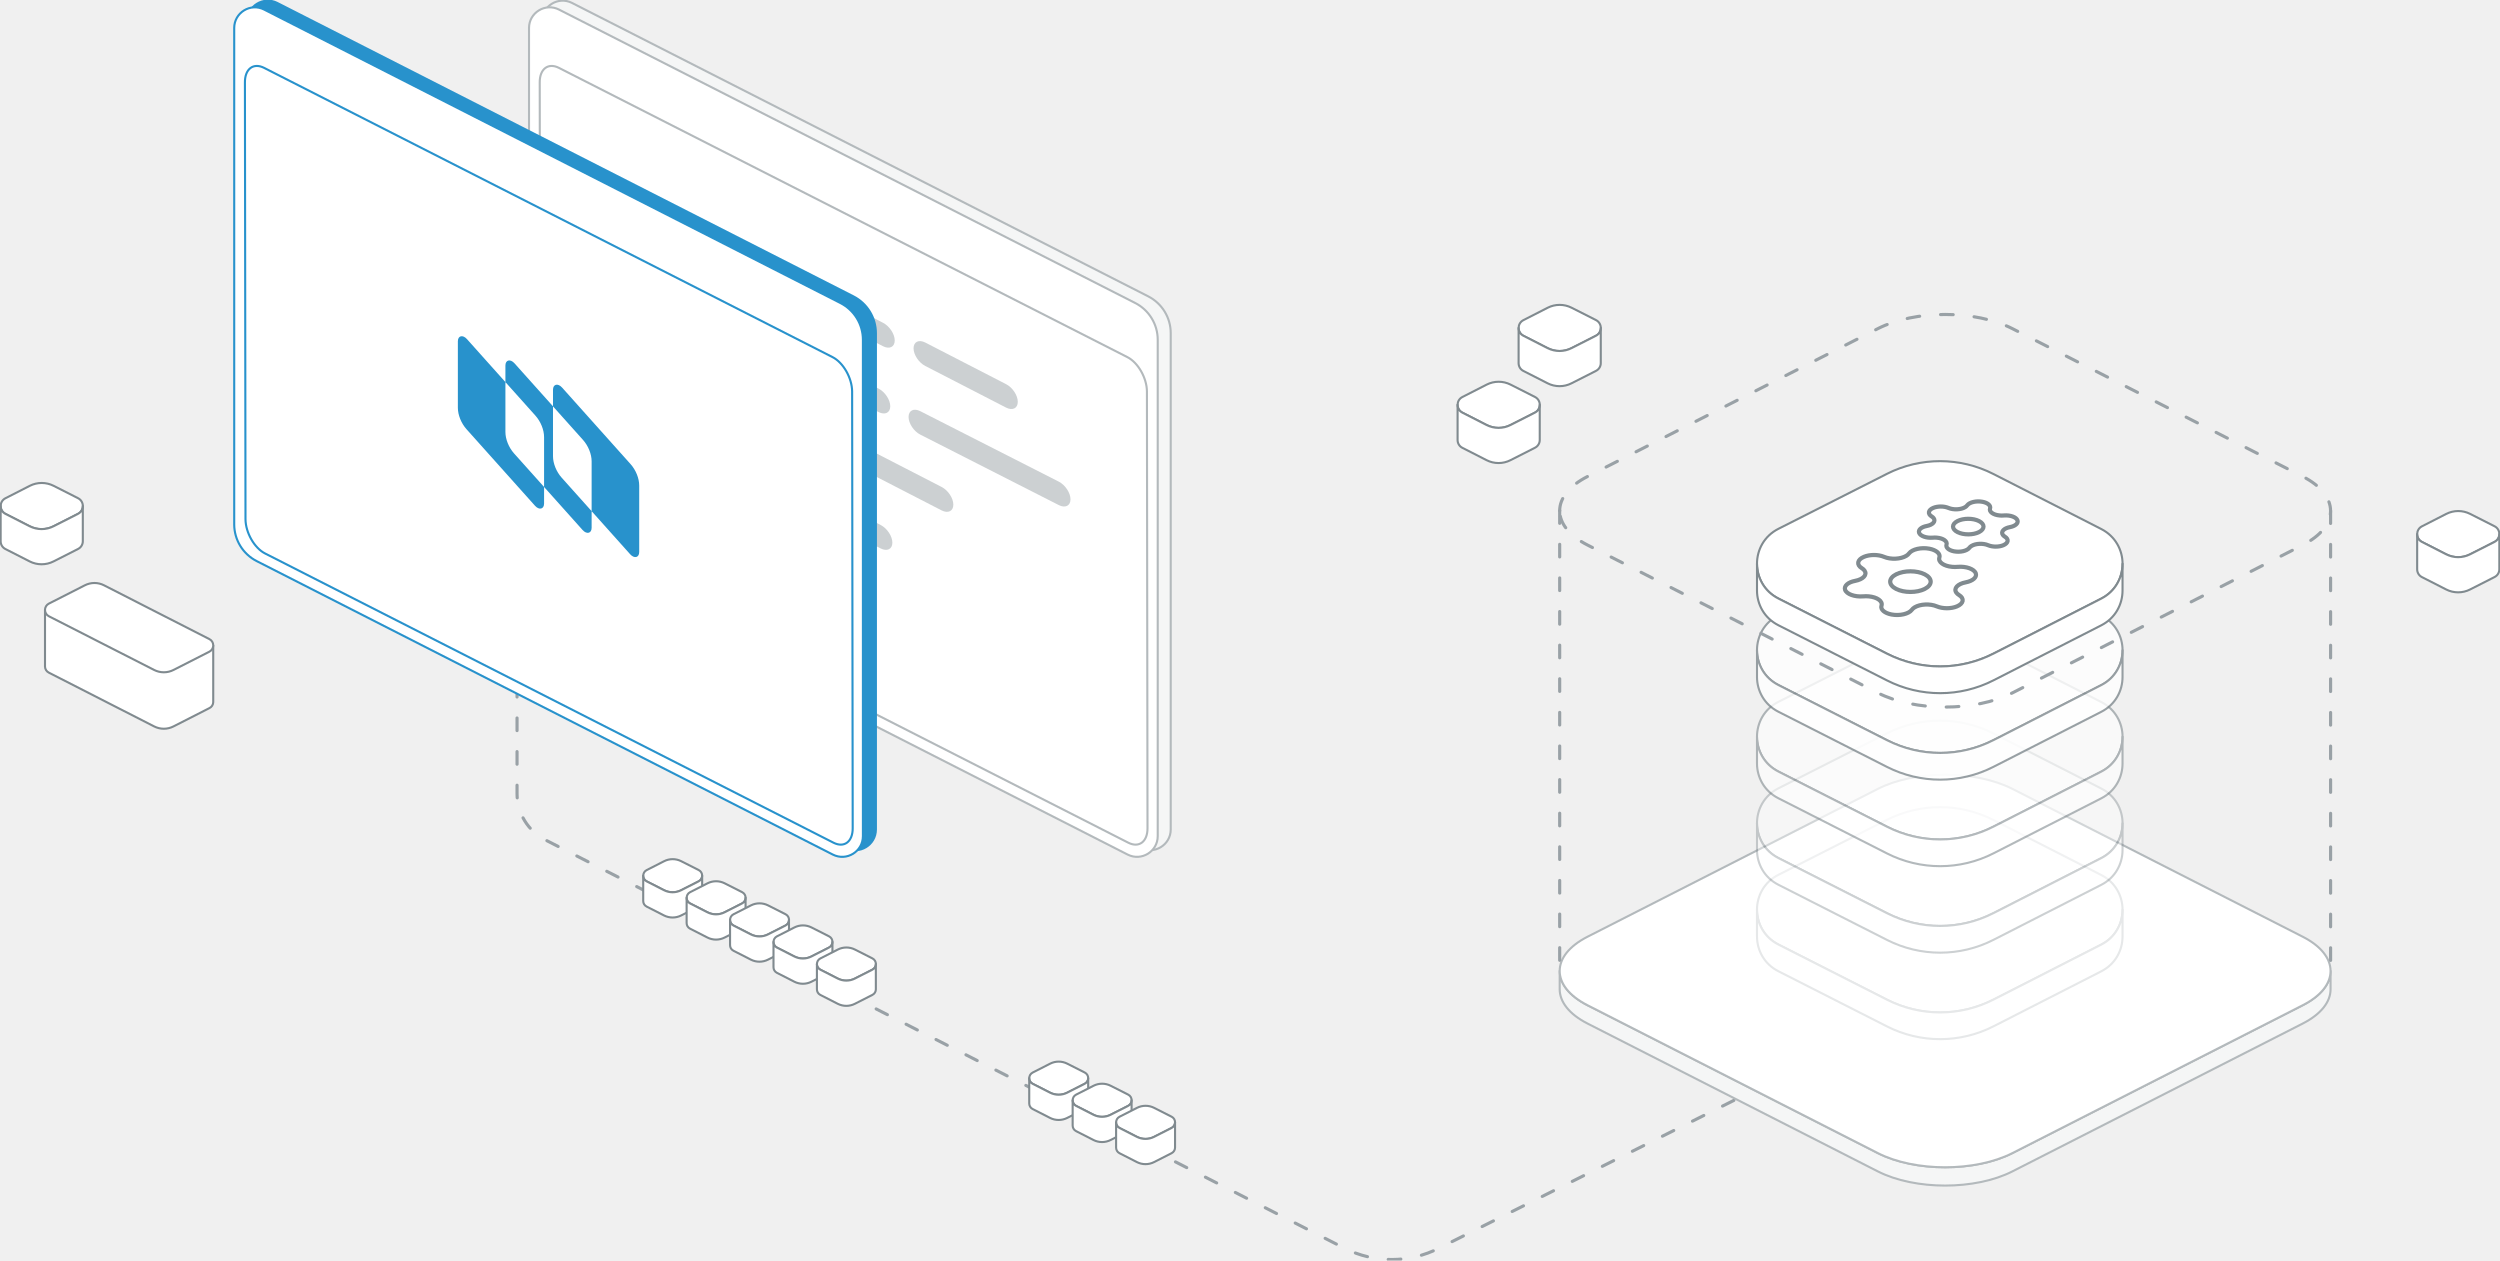
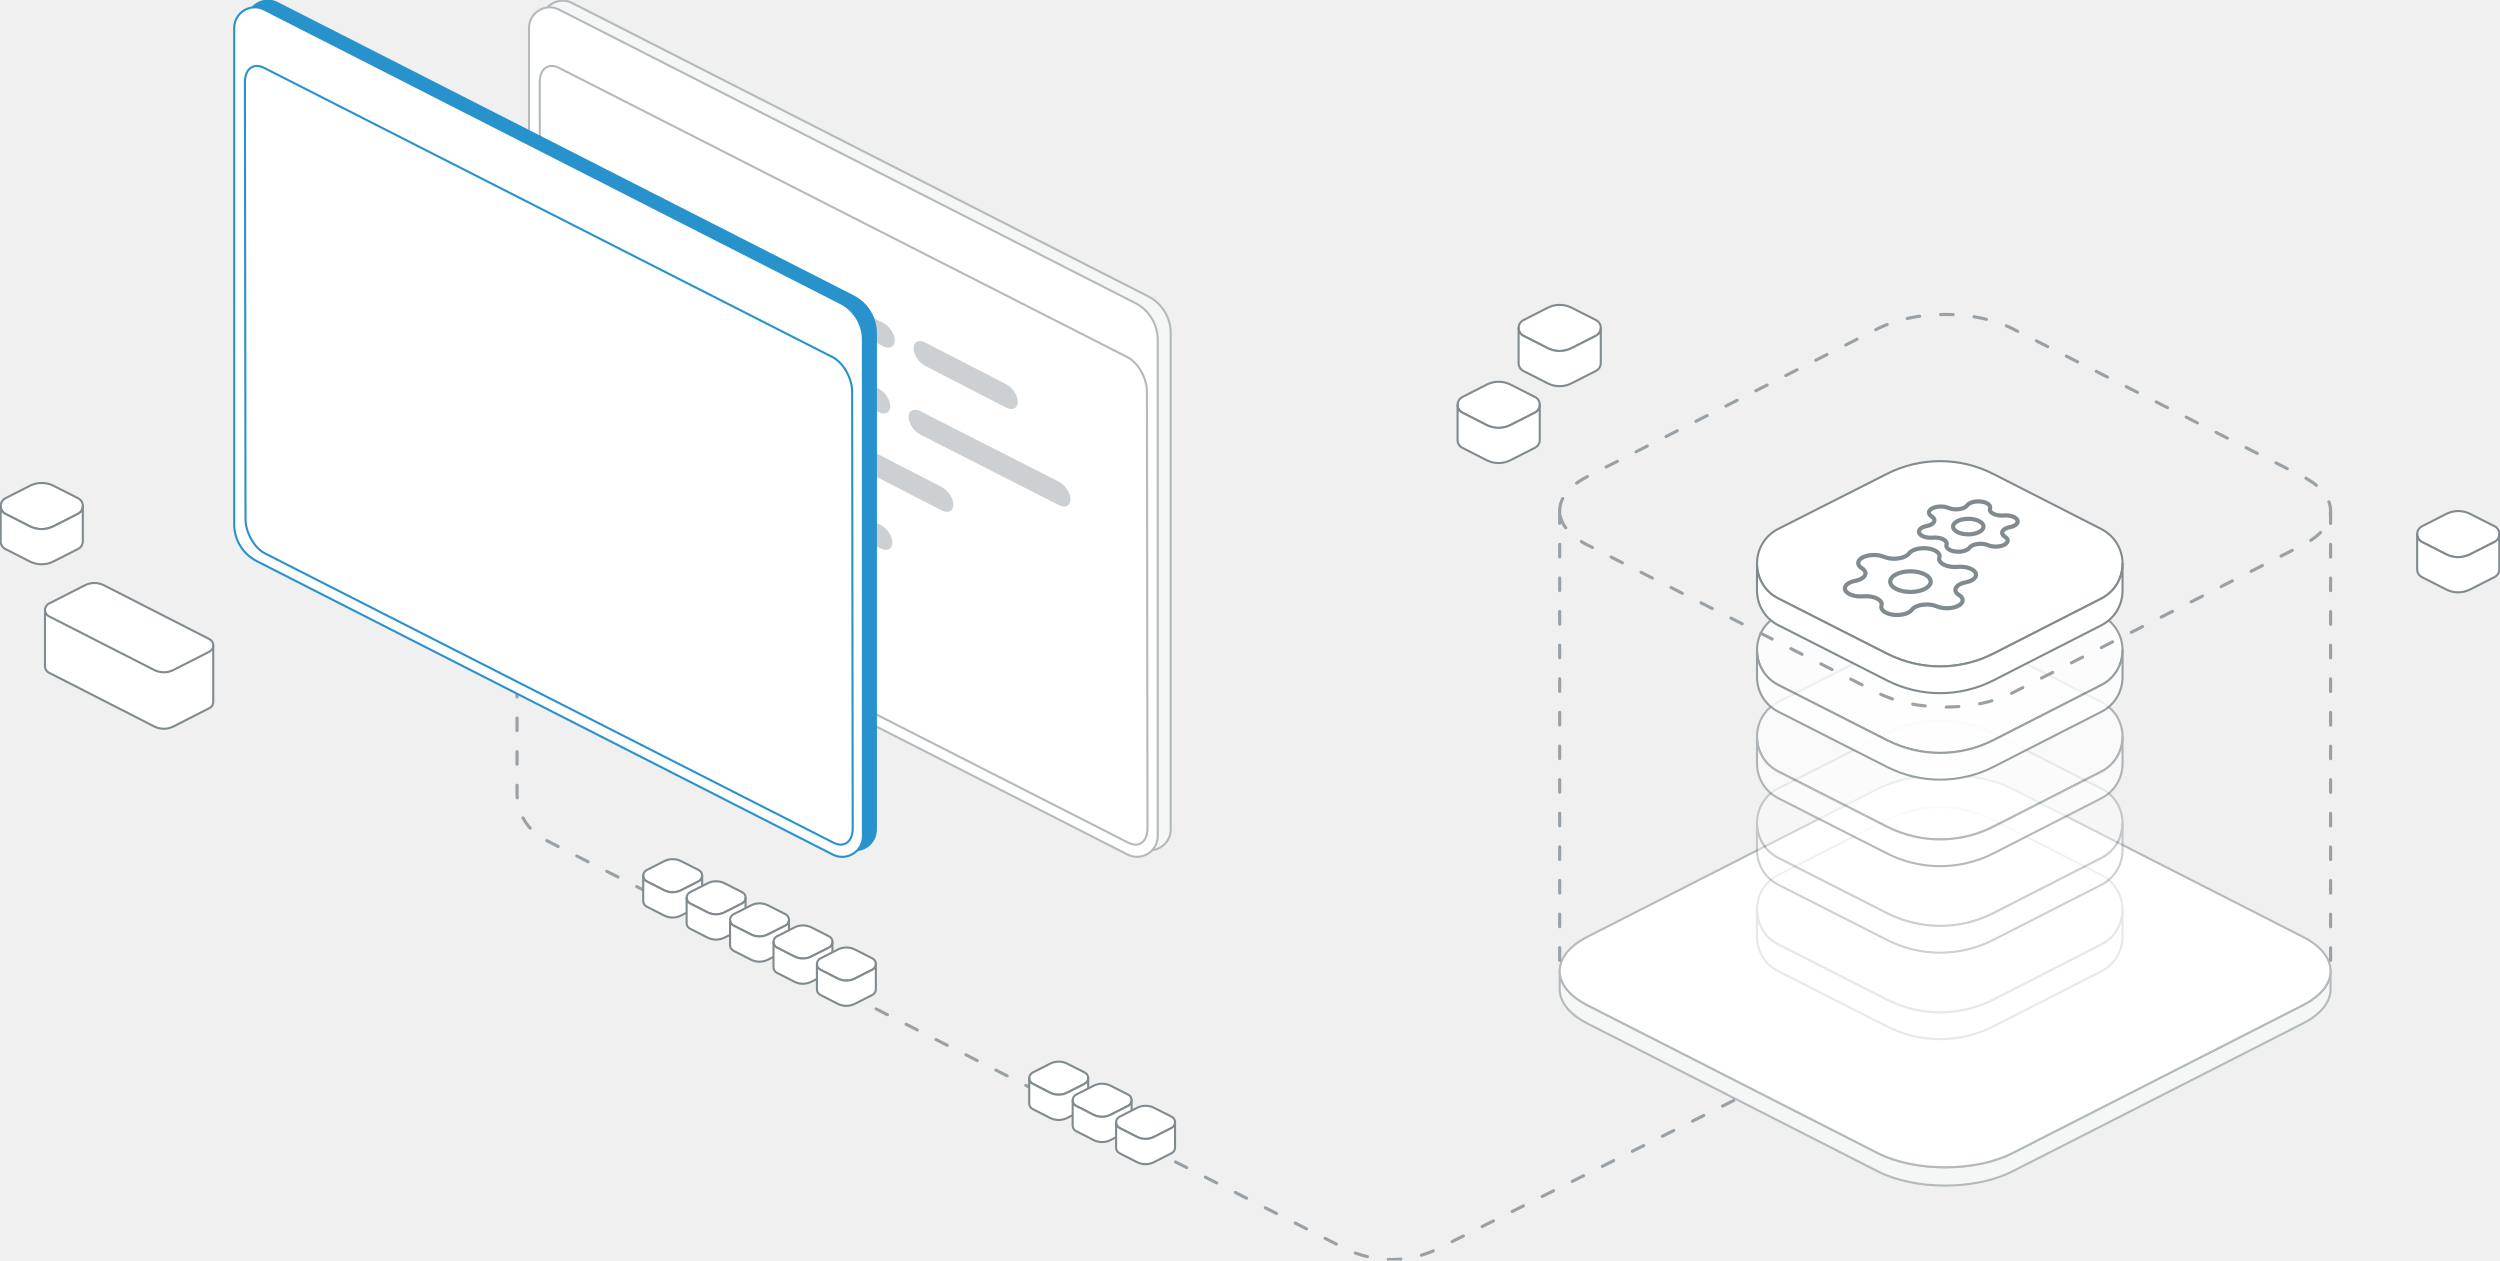
<svg xmlns="http://www.w3.org/2000/svg" width="595" height="300" viewBox="0 0 595 300" fill="none">
  <g clip-path="url(#clip0_1005_112043)">
    <path d="M412.653 261.898L342.506 297.05C335.439 300.668 327.06 300.68 319.981 297.074L129.812 199.907C125.666 197.798 123.055 193.536 123.055 188.885V106.099" stroke="#99A1A6" stroke-width="0.75" stroke-linecap="round" stroke-linejoin="round" stroke-dasharray="3 5 3 5" />
    <path d="M136.141 0.699L273.261 70.526C276.553 72.203 278.632 75.586 278.632 79.285V197.427C278.626 201.095 274.746 203.47 271.472 201.806L134.365 131.966C131.073 130.29 129 126.907 129 123.208V5.078C129 1.41 132.88 -0.965 136.147 0.699H136.141Z" fill="#F5F6F6" stroke="#B3B9BC" stroke-width="0.5" stroke-linecap="round" stroke-linejoin="round" />
    <path d="M133.047 2.282L270.167 72.11C273.459 73.786 275.538 77.17 275.538 80.868V199.01C275.532 202.678 271.652 205.054 268.379 203.39L131.271 133.55C127.979 131.874 125.906 128.49 125.906 124.791V6.662C125.906 2.994 129.786 0.619 133.053 2.282H133.047Z" fill="white" stroke="#B3B9BC" stroke-width="0.5" stroke-linecap="round" stroke-linejoin="round" />
    <path d="M268.545 200.569L133.251 131.725C130.708 130.432 128.622 126.783 128.591 123.573L128.455 19.614C128.431 16.41 130.466 14.857 133.016 16.15L268.31 84.994C270.853 86.287 272.939 89.936 272.97 93.147L273.106 197.105C273.131 200.309 271.095 201.862 268.545 200.569Z" fill="white" stroke="#B3B9BC" stroke-width="0.5" stroke-linecap="round" stroke-linejoin="round" />
    <path d="M180.304 67.013L161.078 57.11C159.537 56.325 158.287 54.438 158.287 52.898C158.287 51.358 159.537 50.745 161.078 51.531L180.304 61.434C181.845 62.219 183.095 64.106 183.095 65.646C183.095 67.186 181.845 67.799 180.304 67.013Z" fill="#CCD0D2" />
    <path d="M210.156 82.402L190.929 72.499C189.389 71.714 188.139 69.827 188.139 68.287C188.139 66.747 189.389 66.135 190.929 66.92L210.156 76.823C211.696 77.609 212.946 79.495 212.946 81.035C212.946 82.576 211.696 83.188 210.156 82.402Z" fill="#CCD0D2" />
    <path d="M239.443 97.006L220.217 87.103C218.676 86.318 217.426 84.431 217.426 82.891C217.426 81.351 218.676 80.739 220.217 81.524L239.443 91.427C240.983 92.213 242.233 94.099 242.233 95.639C242.233 97.179 240.983 97.792 239.443 97.006Z" fill="#CCD0D2" />
    <path d="M180.304 115.921L161.078 106.018C159.537 105.233 158.287 103.346 158.287 101.806C158.287 100.266 159.537 99.654 161.078 100.439L180.304 110.342C181.845 111.128 183.095 113.014 183.095 114.554C183.095 116.095 181.845 116.707 180.304 115.921Z" fill="#CCD0D2" />
    <path d="M209.591 130.525L190.365 120.622C188.824 119.837 187.574 117.95 187.574 116.41C187.574 114.87 188.824 114.257 190.365 115.043L209.591 124.946C211.132 125.731 212.382 127.618 212.382 129.158C212.382 130.698 211.132 131.311 209.591 130.525Z" fill="#CCD0D2" />
    <path d="M179.804 83.46L160.578 73.557C159.037 72.772 157.787 70.885 157.787 69.345C157.787 67.805 159.037 67.192 160.578 67.978L179.804 77.881C181.345 78.666 182.595 80.553 182.595 82.093C182.595 83.633 181.345 84.246 179.804 83.46Z" fill="#CCD0D2" />
    <path d="M209.091 98.064L189.865 88.161C188.324 87.376 187.074 85.489 187.074 83.949C187.074 82.409 188.324 81.796 189.865 82.582L209.091 92.485C210.632 93.27 211.882 95.157 211.882 96.697C211.882 98.237 210.632 98.85 209.091 98.064Z" fill="#CCD0D2" />
    <path d="M224.103 121.476L204.877 111.573C203.336 110.787 202.086 108.901 202.086 107.361C202.086 105.821 203.336 105.208 204.877 105.994L224.103 115.897C225.644 116.682 226.894 118.569 226.894 120.109C226.894 121.649 225.644 122.261 224.103 121.476Z" fill="#CCD0D2" />
    <path d="M194.035 138.17L161.078 121.402C159.537 120.616 158.287 118.73 158.287 117.189C158.287 115.649 159.537 115.037 161.078 115.822L194.035 132.591C195.576 133.377 196.826 135.263 196.826 136.803C196.826 138.344 195.576 138.956 194.035 138.17Z" fill="#CCD0D2" />
    <path d="M150.992 51.976L147.799 50.349C147.168 50.028 146.66 49.261 146.66 48.63V45.438C146.66 44.807 147.174 44.56 147.799 44.875L150.992 46.502C151.623 46.824 152.13 47.591 152.13 48.222V51.413C152.13 52.044 151.617 52.292 150.992 51.976Z" fill="#CCD0D2" />
    <path d="M150.992 67.947L147.799 66.32C147.168 65.999 146.66 65.232 146.66 64.601V61.409C146.66 60.778 147.174 60.531 147.799 60.846L150.992 62.473C151.623 62.795 152.13 63.562 152.13 64.192V67.384C152.13 68.015 151.617 68.263 150.992 67.947Z" fill="#CCD0D2" />
    <path d="M150.992 84.141L147.799 82.514C147.168 82.192 146.66 81.425 146.66 80.794V77.603C146.66 76.972 147.174 76.724 147.799 77.04L150.992 78.666C151.623 78.988 152.13 79.755 152.13 80.386V83.578C152.13 84.209 151.617 84.456 150.992 84.141Z" fill="#CCD0D2" />
    <path d="M150.992 116.274L147.799 114.647C147.168 114.325 146.66 113.558 146.66 112.928V109.736C146.66 109.105 147.174 108.858 147.799 109.173L150.992 110.8C151.623 111.121 152.13 111.888 152.13 112.519V115.711C152.13 116.342 151.617 116.589 150.992 116.274Z" fill="#CCD0D2" />
    <path d="M251.986 120.208L219.029 103.439C217.488 102.654 216.238 100.767 216.238 99.227C216.238 97.687 217.488 97.074 219.029 97.86L251.986 114.629C253.527 115.414 254.777 117.301 254.777 118.841C254.777 120.381 253.527 120.993 251.986 120.208Z" fill="#CCD0D2" />
    <path d="M194.035 105.963L161.078 89.194C159.537 88.409 158.287 86.522 158.287 84.982C158.287 83.442 159.537 82.829 161.078 83.615L194.035 100.384C195.576 101.169 196.826 103.056 196.826 104.596C196.826 106.136 195.576 106.748 194.035 105.963Z" fill="#CCD0D2" />
    <path d="M150.992 100.192L147.799 98.565C147.168 98.243 146.66 97.476 146.66 96.845V93.654C146.66 93.023 147.174 92.775 147.799 93.091L150.992 94.718C151.623 95.039 152.13 95.806 152.13 96.437V99.629C152.13 100.26 151.617 100.507 150.992 100.192Z" fill="#CCD0D2" />
    <path d="M65.971 0.699L203.091 70.526C206.383 72.203 208.462 75.586 208.462 79.285V197.427C208.456 201.095 204.576 203.47 201.302 201.806L64.195 131.966C60.903 130.29 58.83 126.907 58.83 123.208V5.078C58.83 1.41 62.71 -0.965 65.977 0.699H65.971Z" fill="#2892CC" stroke="#2892CC" stroke-width="0.5" stroke-linecap="round" stroke-linejoin="round" />
    <path d="M62.883 2.282L200.003 72.11C203.295 73.786 205.374 77.17 205.374 80.868V199.01C205.368 202.678 201.488 205.054 198.214 203.39L61.107 133.55C57.815 131.874 55.742 128.49 55.742 124.791V6.662C55.742 2.994 59.622 0.619 62.889 2.282H62.883Z" fill="white" stroke="#2892CC" stroke-width="0.5" stroke-linecap="round" stroke-linejoin="round" />
    <path d="M198.381 200.569L63.087 131.725C60.544 130.432 58.458 126.783 58.427 123.573L58.291 19.614C58.267 16.41 60.302 14.857 62.852 16.15L198.146 84.994C200.689 86.287 202.775 89.936 202.806 93.147L202.942 197.105C202.966 200.309 200.931 201.862 198.381 200.569Z" fill="white" stroke="#2892CC" stroke-width="0.5" stroke-linecap="round" stroke-linejoin="round" />
    <path d="M153.084 208.425C153.084 208.957 153.356 209.482 153.901 209.761L157.168 211.425L158.041 211.87C159.328 212.526 160.844 212.526 162.131 211.87L163.016 211.418L166.295 209.754C166.84 209.476 167.118 208.95 167.118 208.418C167.118 207.886 166.846 207.355 166.295 207.076L162.131 204.967C160.844 204.317 159.328 204.317 158.047 204.973L153.907 207.082C153.362 207.361 153.09 207.893 153.09 208.418L153.084 208.425Z" fill="white" stroke="#808A8F" stroke-width="0.5" stroke-linecap="round" stroke-linejoin="round" />
    <path d="M153.084 208.425V214.431C153.084 214.963 153.357 215.488 153.901 215.767L158.035 217.876C159.322 218.532 160.838 218.532 162.125 217.876L166.289 215.761C166.834 215.482 167.112 214.956 167.112 214.424V208.418C167.112 208.944 166.834 209.476 166.289 209.754L163.01 211.418L162.125 211.87C160.838 212.526 159.322 212.526 158.035 211.87L157.162 211.425L153.895 209.761C153.35 209.482 153.078 208.95 153.078 208.425H153.084Z" fill="white" stroke="#808A8F" stroke-width="0.5" stroke-linecap="round" stroke-linejoin="round" />
    <path d="M163.418 213.682C163.418 214.214 163.69 214.74 164.235 215.018L167.502 216.682L168.375 217.128C169.662 217.783 171.178 217.783 172.465 217.128L173.35 216.676L176.629 215.012C177.174 214.734 177.452 214.208 177.452 213.676C177.452 213.144 177.18 212.612 176.629 212.334L172.465 210.225C171.178 209.575 169.662 209.575 168.381 210.231L164.241 212.34C163.696 212.618 163.424 213.15 163.424 213.676L163.418 213.682Z" fill="white" stroke="#808A8F" stroke-width="0.5" stroke-linecap="round" stroke-linejoin="round" />
    <path d="M163.418 213.682V219.688C163.418 220.22 163.691 220.746 164.235 221.024L168.369 223.134C169.656 223.789 171.172 223.789 172.459 223.134L176.623 221.018C177.168 220.74 177.446 220.214 177.446 219.682V213.676C177.446 214.202 177.168 214.734 176.623 215.012L173.344 216.676L172.459 217.127C171.172 217.783 169.656 217.783 168.369 217.127L167.496 216.682L164.229 215.018C163.684 214.74 163.412 214.208 163.412 213.682H163.418Z" fill="white" stroke="#808A8F" stroke-width="0.5" stroke-linecap="round" stroke-linejoin="round" />
    <path d="M173.752 218.94C173.752 219.472 174.024 219.998 174.569 220.276L177.836 221.94L178.709 222.385C179.996 223.041 181.512 223.041 182.799 222.385L183.684 221.934L186.963 220.27C187.508 219.991 187.786 219.466 187.786 218.934C187.786 218.402 187.514 217.87 186.963 217.591L182.799 215.482C181.512 214.833 179.996 214.833 178.715 215.488L174.575 217.598C174.03 217.876 173.758 218.408 173.758 218.934L173.752 218.94Z" fill="white" stroke="#808A8F" stroke-width="0.5" stroke-linecap="round" stroke-linejoin="round" />
    <path d="M173.752 218.94V224.946C173.752 225.478 174.025 226.004 174.569 226.282L178.703 228.391C179.99 229.047 181.506 229.047 182.793 228.391L186.957 226.276C187.502 225.997 187.78 225.472 187.78 224.94V218.934C187.78 219.459 187.502 219.991 186.957 220.27L183.678 221.934L182.793 222.385C181.506 223.041 179.99 223.041 178.703 222.385L177.83 221.94L174.563 220.276C174.018 219.998 173.746 219.466 173.746 218.94H173.752Z" fill="white" stroke="#808A8F" stroke-width="0.5" stroke-linecap="round" stroke-linejoin="round" />
    <path d="M184.092 224.191C184.092 224.723 184.364 225.249 184.909 225.527L188.176 227.191L189.048 227.637C190.335 228.292 191.852 228.292 193.139 227.637L194.024 227.185L197.303 225.521C197.848 225.243 198.126 224.717 198.126 224.185C198.126 223.653 197.854 223.121 197.303 222.843L193.139 220.734C191.852 220.084 190.335 220.084 189.055 220.74L184.915 222.849C184.37 223.127 184.098 223.659 184.098 224.185L184.092 224.191Z" fill="white" stroke="#808A8F" stroke-width="0.5" stroke-linecap="round" stroke-linejoin="round" />
    <path d="M184.092 224.191V230.197C184.092 230.729 184.364 231.255 184.909 231.533L189.043 233.643C190.33 234.298 191.846 234.298 193.133 233.643L197.297 231.527C197.842 231.249 198.12 230.723 198.12 230.191V224.185C198.12 224.711 197.842 225.243 197.297 225.521L194.018 227.185L193.133 227.637C191.846 228.292 190.33 228.292 189.043 227.637L188.17 227.191L184.903 225.527C184.358 225.249 184.086 224.717 184.086 224.191H184.092Z" fill="white" stroke="#808A8F" stroke-width="0.5" stroke-linecap="round" stroke-linejoin="round" />
    <path d="M194.426 229.449C194.426 229.981 194.698 230.507 195.243 230.785L198.51 232.449L199.382 232.894C200.669 233.55 202.186 233.55 203.473 232.894L204.357 232.443L207.637 230.779C208.182 230.5 208.46 229.975 208.46 229.443C208.46 228.911 208.188 228.379 207.637 228.1L203.473 225.991C202.186 225.342 200.669 225.342 199.389 225.997L195.249 228.107C194.704 228.385 194.432 228.917 194.432 229.443L194.426 229.449Z" fill="white" stroke="#808A8F" stroke-width="0.5" stroke-linecap="round" stroke-linejoin="round" />
    <path d="M194.426 229.449V235.455C194.426 235.987 194.698 236.513 195.243 236.791L199.377 238.9C200.664 239.556 202.18 239.556 203.467 238.9L207.631 236.785C208.176 236.506 208.454 235.981 208.454 235.449V229.443C208.454 229.968 208.176 230.5 207.631 230.779L204.352 232.443L203.467 232.894C202.18 233.55 200.664 233.55 199.377 232.894L198.504 232.449L195.237 230.785C194.692 230.507 194.42 229.975 194.42 229.449H194.426Z" fill="white" stroke="#808A8F" stroke-width="0.5" stroke-linecap="round" stroke-linejoin="round" />
    <path d="M244.957 256.609C244.957 257.141 245.229 257.667 245.774 257.945L249.041 259.609L249.914 260.054C251.201 260.71 252.717 260.71 254.004 260.054L254.889 259.603L258.168 257.939C258.713 257.661 258.991 257.135 258.991 256.603C258.991 256.071 258.719 255.539 258.168 255.261L254.004 253.151C252.717 252.502 251.201 252.502 249.92 253.158L245.78 255.267C245.236 255.545 244.963 256.077 244.963 256.603L244.957 256.609Z" fill="white" stroke="#808A8F" stroke-width="0.5" stroke-linecap="round" stroke-linejoin="round" />
    <path d="M244.957 256.609V262.615C244.957 263.147 245.23 263.673 245.774 263.951L249.908 266.061C251.195 266.716 252.711 266.716 253.998 266.061L258.163 263.945C258.707 263.667 258.986 263.141 258.986 262.609V256.603C258.986 257.129 258.707 257.661 258.163 257.939L254.883 259.603L253.998 260.054C252.711 260.71 251.195 260.71 249.908 260.054L249.035 259.609L245.768 257.945C245.223 257.667 244.951 257.135 244.951 256.609H244.957Z" fill="white" stroke="#808A8F" stroke-width="0.5" stroke-linecap="round" stroke-linejoin="round" />
    <path d="M255.291 261.867C255.291 262.399 255.563 262.924 256.108 263.203L259.375 264.867L260.248 265.312C261.535 265.968 263.051 265.968 264.338 265.312L265.223 264.861L268.502 263.197C269.047 262.918 269.325 262.393 269.325 261.861C269.325 261.329 269.053 260.797 268.502 260.518L264.338 258.409C263.051 257.76 261.535 257.76 260.254 258.415L256.114 260.525C255.569 260.803 255.297 261.335 255.297 261.861L255.291 261.867Z" fill="white" stroke="#808A8F" stroke-width="0.5" stroke-linecap="round" stroke-linejoin="round" />
    <path d="M255.291 261.867V267.873C255.291 268.405 255.564 268.931 256.108 269.209L260.242 271.318C261.529 271.974 263.045 271.974 264.332 271.318L268.497 269.203C269.041 268.924 269.32 268.399 269.32 267.867V261.861C269.32 262.386 269.041 262.918 268.497 263.197L265.217 264.861L264.332 265.312C263.045 265.968 261.529 265.968 260.242 265.312L259.369 264.867L256.102 263.203C255.557 262.924 255.285 262.393 255.285 261.867H255.291Z" fill="white" stroke="#808A8F" stroke-width="0.5" stroke-linecap="round" stroke-linejoin="round" />
    <path d="M265.631 267.124C265.631 267.656 265.903 268.182 266.448 268.46L269.715 270.124L270.587 270.57C271.875 271.225 273.391 271.225 274.678 270.57L275.563 270.118L278.842 268.454C279.387 268.176 279.665 267.65 279.665 267.118C279.665 266.586 279.393 266.054 278.842 265.776L274.678 263.667C273.391 263.017 271.875 263.017 270.594 263.673L266.454 265.782C265.909 266.061 265.637 266.592 265.637 267.118L265.631 267.124Z" fill="white" stroke="#808A8F" stroke-width="0.5" stroke-linecap="round" stroke-linejoin="round" />
    <path d="M265.631 267.124V273.13C265.631 273.662 265.903 274.188 266.448 274.467L270.582 276.576C271.869 277.231 273.385 277.231 274.672 276.576L278.836 274.46C279.381 274.182 279.659 273.656 279.659 273.124V267.118C279.659 267.644 279.381 268.176 278.836 268.454L275.557 270.118L274.672 270.57C273.385 271.225 271.869 271.225 270.582 270.57L269.709 270.124L266.442 268.46C265.897 268.182 265.625 267.65 265.625 267.124H265.631Z" fill="white" stroke="#808A8F" stroke-width="0.5" stroke-linecap="round" stroke-linejoin="round" />
    <path d="M371.205 231.082C371.205 234.038 373.408 236.995 377.839 239.253L446.921 274.436C455.77 278.939 470.114 278.939 478.957 274.436L548.039 239.253C552.458 237.001 554.673 234.057 554.673 231.107V235.461C554.673 238.412 552.458 241.356 548.039 243.607L478.957 278.79C470.108 283.293 455.764 283.293 446.921 278.79L377.839 243.607C373.408 241.35 371.205 238.393 371.205 235.436V231.082Z" fill="#F5F6F6" stroke="#B3B9BC" stroke-width="0.5" stroke-linecap="round" stroke-linejoin="round" />
    <path d="M371.205 231.082C371.205 228.131 373.42 225.187 377.839 222.936L446.921 187.753C455.77 183.25 470.114 183.25 478.957 187.753L548.039 222.936C552.47 225.193 554.673 228.15 554.673 231.107C554.673 234.063 552.458 237.001 548.039 239.253L478.957 274.436C470.108 278.939 455.764 278.939 446.921 274.436L377.839 239.253C373.408 236.995 371.205 234.038 371.205 231.082Z" fill="white" stroke="#B3B9BC" stroke-width="0.5" stroke-linecap="round" stroke-linejoin="round" />
    <g opacity="0.2">
      <path d="M505.163 216.527C505.163 219.812 503.467 223.103 500.089 224.822L479.842 235.158L474.452 237.904C466.488 241.974 457.058 241.981 449.094 237.923L443.599 235.133L423.259 224.797C419.88 223.084 418.172 219.806 418.166 216.534C418.16 213.237 419.849 209.934 423.271 208.202L449.106 195.113C457.07 191.081 466.482 191.099 474.44 195.163L500.095 208.251C503.474 209.983 505.169 213.262 505.169 216.534L505.163 216.527Z" fill="white" stroke="#808A8F" stroke-width="0.5" stroke-linecap="round" stroke-linejoin="round" />
      <path d="M505.163 216.527V222.886C505.163 226.171 503.467 229.461 500.089 231.181L474.452 244.263C466.488 248.333 457.058 248.339 449.094 244.282L423.259 231.156C419.88 229.443 418.172 226.164 418.166 222.892V216.534C418.178 219.812 419.88 223.09 423.259 224.797L443.599 235.133L449.094 237.923C457.058 241.981 466.488 241.974 474.452 237.904L479.842 235.158L500.089 224.822C503.467 223.103 505.163 219.812 505.163 216.527Z" fill="white" stroke="#808A8F" stroke-width="0.5" stroke-linecap="round" stroke-linejoin="round" />
    </g>
    <g opacity="0.4">
      <path d="M505.163 195.942C505.163 199.227 503.467 202.517 500.089 204.237L479.842 214.573L474.452 217.319C466.488 221.389 457.058 221.395 449.094 217.338L443.599 214.548L423.259 204.212C419.88 202.499 418.172 199.221 418.166 195.948C418.16 192.652 419.849 189.349 423.271 187.617L449.106 174.528C457.07 170.495 466.482 170.514 474.44 174.578L500.095 187.666C503.474 189.398 505.169 192.676 505.169 195.948L505.163 195.942Z" fill="white" stroke="#808A8F" stroke-width="0.5" stroke-linecap="round" stroke-linejoin="round" />
      <path d="M505.163 195.942V202.301C505.163 205.585 503.467 208.876 500.089 210.596L474.452 223.678C466.488 227.748 457.058 227.754 449.094 223.696L423.259 210.571C419.88 208.858 418.172 205.579 418.166 202.307V195.949C418.178 199.227 419.88 202.505 423.259 204.212L443.599 214.548L449.094 217.338C457.058 221.395 466.488 221.389 474.452 217.319L479.842 214.573L500.089 204.237C503.467 202.517 505.163 199.227 505.163 195.942Z" fill="white" stroke="#808A8F" stroke-width="0.5" stroke-linecap="round" stroke-linejoin="round" />
    </g>
    <g opacity="0.6">
      <path d="M505.163 175.357C505.163 178.642 503.467 181.932 500.089 183.652L479.842 193.988L474.452 196.734C466.488 200.804 457.058 200.81 449.094 196.753L443.599 193.963L423.259 183.627C419.88 181.914 418.172 178.635 418.166 175.363C418.16 172.067 419.849 168.763 423.271 167.032L449.106 153.943C457.07 149.91 466.482 149.929 474.44 153.993L500.095 167.081C503.474 168.813 505.169 172.091 505.169 175.363L505.163 175.357Z" fill="white" stroke="#808A8F" stroke-width="0.5" stroke-linecap="round" stroke-linejoin="round" />
      <path d="M505.163 175.357V181.716C505.163 185 503.467 188.291 500.089 190.01L474.452 203.093C466.488 207.163 457.058 207.169 449.094 203.111L423.259 189.986C419.88 188.272 418.172 184.994 418.166 181.722V175.363C418.178 178.642 419.88 181.92 423.259 183.627L443.599 193.963L449.094 196.753C457.058 200.81 466.488 200.804 474.452 196.734L479.842 193.988L500.089 183.652C503.467 181.932 505.163 178.642 505.163 175.357Z" fill="white" stroke="#808A8F" stroke-width="0.5" stroke-linecap="round" stroke-linejoin="round" />
    </g>
    <g opacity="0.8">
      <path d="M505.163 154.766C505.163 158.05 503.467 161.341 500.089 163.061L479.842 173.396L474.452 176.143C466.488 180.213 457.058 180.219 449.094 176.161L443.599 173.372L423.259 163.036C419.88 161.322 418.172 158.044 418.166 154.772C418.16 151.475 419.849 148.172 423.271 146.44L449.106 133.352C457.07 129.319 466.482 129.338 474.44 133.401L500.095 146.49C503.474 148.222 505.169 151.5 505.169 154.772L505.163 154.766Z" fill="white" stroke="#808A8F" stroke-width="0.5" stroke-linecap="round" stroke-linejoin="round" />
      <path d="M505.163 154.766V161.124C505.163 164.409 503.467 167.7 500.089 169.419L474.452 182.501C466.488 186.571 457.058 186.578 449.094 182.52L423.259 169.394C419.88 167.681 418.172 164.403 418.166 161.131V154.772C418.178 158.05 419.88 161.329 423.259 163.036L443.599 173.372L449.094 176.161C457.058 180.219 466.488 180.213 474.452 176.143L479.842 173.396L500.089 163.061C503.467 161.341 505.163 158.05 505.163 154.766Z" fill="white" stroke="#808A8F" stroke-width="0.5" stroke-linecap="round" stroke-linejoin="round" />
    </g>
    <path d="M505.163 134.181C505.163 137.465 503.467 140.756 500.089 142.475L479.842 152.811L474.452 155.558C466.488 159.628 457.058 159.634 449.094 155.576L443.599 152.787L423.259 142.451C419.88 140.737 418.172 137.459 418.166 134.187C418.16 130.89 419.849 127.587 423.271 125.855L449.106 112.767C457.07 108.734 466.482 108.752 474.44 112.816L500.095 125.905C503.474 127.637 505.169 130.915 505.169 134.187L505.163 134.181Z" fill="white" stroke="#808A8F" stroke-width="0.5" stroke-linecap="round" stroke-linejoin="round" />
    <path d="M505.163 134.181V140.539C505.163 143.824 503.467 147.114 500.089 148.834L474.452 161.916C466.488 165.986 457.058 165.992 449.094 161.935L423.259 148.809C419.88 147.096 418.172 143.818 418.166 140.546V134.187C418.178 137.465 419.88 140.743 423.259 142.451L443.599 152.787L449.094 155.576C457.058 159.634 466.488 159.628 474.452 155.558L479.842 152.811L500.089 142.475C503.467 140.756 505.163 137.465 505.163 134.181Z" fill="white" stroke="#808A8F" stroke-width="0.5" stroke-linecap="round" stroke-linejoin="round" />
    <path d="M443.109 135.226C441.785 134.41 442.014 133.203 443.611 132.529C445.003 131.942 447.008 131.942 448.4 132.529C449.991 133.21 452.361 133.098 453.697 132.288C453.976 132.115 454.198 131.923 454.347 131.713C455.077 130.723 457.243 130.222 459.186 130.593C460.863 130.915 461.865 131.793 461.574 132.696C461.216 133.735 462.583 134.731 464.625 134.911C465.052 134.948 465.491 134.948 465.925 134.911C467.973 134.737 469.91 135.443 470.244 136.488C470.535 137.391 469.538 138.269 467.855 138.591C465.906 138.956 464.897 140.051 465.609 141.047C465.758 141.257 465.98 141.449 466.259 141.622C467.583 142.438 467.354 143.644 465.758 144.319C464.365 144.906 462.36 144.906 460.968 144.319C459.378 143.638 457.008 143.743 455.671 144.554C455.393 144.727 455.17 144.919 455.021 145.129C454.291 146.119 452.125 146.62 450.182 146.249C448.505 145.927 447.503 145.049 447.794 144.145C448.153 143.106 446.785 142.11 444.743 141.931C444.316 141.894 443.877 141.894 443.444 141.931C441.395 142.104 439.465 141.393 439.124 140.354C438.834 139.451 439.83 138.572 441.507 138.251C443.456 137.886 444.465 136.791 443.753 135.795C443.605 135.585 443.382 135.393 443.103 135.22" stroke="#808A8F" stroke-linecap="round" stroke-linejoin="round" />
    <path d="M451.278 136.692C453.159 135.733 456.21 135.733 458.091 136.692C459.972 137.651 459.972 139.203 458.091 140.162C456.21 141.121 453.159 141.121 451.278 140.162C449.397 139.203 449.397 137.651 451.278 136.692Z" stroke="#808A8F" stroke-linecap="round" stroke-linejoin="round" />
    <path d="M459.731 122.911C458.735 122.299 458.902 121.389 460.109 120.882C461.155 120.443 462.671 120.443 463.716 120.882C464.917 121.395 466.699 121.315 467.701 120.703C467.912 120.573 468.079 120.431 468.19 120.27C468.741 119.527 470.368 119.15 471.835 119.428C473.097 119.67 473.852 120.332 473.63 121.012C473.357 121.797 474.391 122.546 475.931 122.682C476.253 122.713 476.587 122.713 476.909 122.682C478.45 122.552 479.91 123.084 480.164 123.87C480.387 124.55 479.632 125.212 478.37 125.453C476.903 125.725 476.142 126.554 476.68 127.303C476.792 127.457 476.959 127.606 477.169 127.736C478.165 128.348 477.998 129.257 476.792 129.764C475.746 130.204 474.23 130.204 473.184 129.764C471.984 129.251 470.201 129.331 469.199 129.944C468.989 130.074 468.821 130.216 468.71 130.377C468.159 131.119 466.532 131.496 465.065 131.218C463.803 130.977 463.048 130.315 463.271 129.634C463.543 128.849 462.51 128.1 460.969 127.964C460.647 127.933 460.313 127.933 459.991 127.964C458.45 128.094 456.99 127.562 456.736 126.777C456.52 126.096 457.269 125.435 458.531 125.193C459.997 124.921 460.759 124.092 460.22 123.344C460.109 123.189 459.942 123.041 459.731 122.911Z" stroke="#808A8F" stroke-linecap="round" stroke-linejoin="round" />
    <path d="M465.883 124.018C467.3 123.294 469.596 123.294 471.013 124.018C472.43 124.742 472.43 125.911 471.013 126.634C469.596 127.358 467.3 127.358 465.883 126.634C464.466 125.911 464.466 124.742 465.883 124.018Z" stroke="#808A8F" stroke-linecap="round" stroke-linejoin="round" />
    <path d="M371.205 121.55C371.205 118.6 373.42 115.655 377.839 113.404L446.921 78.221C455.77 73.718 470.114 73.718 478.957 78.221L548.039 113.404C552.47 115.662 554.673 118.618 554.673 121.575C554.673 124.531 552.458 127.47 548.039 129.721L478.957 164.904C470.108 169.407 455.764 169.407 446.921 164.904L377.839 129.721C373.408 127.463 371.205 124.507 371.205 121.55Z" stroke="#99A1A6" stroke-width="0.75" stroke-linecap="round" stroke-linejoin="round" stroke-dasharray="3 5 3 5" />
    <path d="M554.68 121.575V232.053" stroke="#99A1A6" stroke-width="0.75" stroke-linecap="round" stroke-linejoin="round" stroke-dasharray="3 5 3 5" />
    <path d="M371.205 121.55V231.082" stroke="#99A1A6" stroke-width="0.75" stroke-linecap="round" stroke-linejoin="round" stroke-dasharray="3 5 3 5" />
-     <path d="M131.613 92.763C131.613 91.415 132.782 91.13 133.772 92.237L150.071 110.453C151.334 111.864 152.132 113.843 152.132 115.563V131.379C152.132 132.727 150.962 133.012 149.972 131.905L140.808 121.661V109.798C140.808 108.078 140.01 106.099 138.747 104.689L131.613 96.716V92.769V92.763ZM108.971 81.227C108.971 79.879 110.14 79.594 111.13 80.701L120.289 90.938V102.808C120.289 104.528 121.087 106.507 122.349 107.917L129.49 115.897V119.843C129.49 121.191 128.321 121.476 127.33 120.369L111.031 102.153C109.769 100.742 108.971 98.763 108.971 97.043V81.227ZM120.289 86.992C120.289 85.644 121.458 85.359 122.448 86.466L131.613 96.703V108.573C131.613 110.293 132.411 112.272 133.673 113.682L140.808 121.655V125.608C140.808 126.956 139.638 127.241 138.648 126.134L129.49 115.897V104.027C129.49 102.307 128.692 100.328 127.429 98.918L120.289 90.938V86.992Z" fill="#2892CC" />
    <path d="M0.154 120.443C0.154 121.179 0.538 121.921 1.293 122.305L5.847 124.63L7.06 125.249C8.848 126.164 10.971 126.164 12.759 125.249L13.997 124.624L18.57 122.299C19.331 121.915 19.715 121.179 19.715 120.443C19.715 119.701 19.337 118.958 18.57 118.569L12.759 115.624C10.971 114.721 8.855 114.721 7.066 115.637L1.299 118.581C0.538 118.971 0.16 119.707 0.16 120.443H0.154Z" fill="white" stroke="#808A8F" stroke-width="0.5" stroke-linecap="round" stroke-linejoin="round" />
    <path d="M0.155 120.443V128.812C0.155 129.548 0.538 130.29 1.293 130.674L7.054 133.612C8.843 134.527 10.965 134.527 12.753 133.612L18.564 130.661C19.325 130.278 19.709 129.542 19.709 128.806V120.437C19.709 121.173 19.325 121.909 18.564 122.292L13.991 124.618L12.753 125.243C10.965 126.158 8.843 126.152 7.054 125.243L5.841 124.624L1.287 122.299C0.526 121.909 0.148 121.173 0.148 120.437L0.155 120.443Z" fill="white" stroke="#808A8F" stroke-width="0.5" stroke-linecap="round" stroke-linejoin="round" />
    <path d="M346.904 96.351C346.904 97.087 347.288 97.829 348.043 98.212L352.597 100.538L353.81 101.157C355.598 102.072 357.721 102.072 359.509 101.157L360.747 100.532L365.32 98.206C366.081 97.823 366.465 97.087 366.465 96.351C366.465 95.608 366.087 94.866 365.32 94.476L359.509 91.532C357.721 90.629 355.605 90.629 353.816 91.544L348.049 94.489C347.288 94.879 346.91 95.615 346.91 96.351H346.904Z" fill="white" stroke="#808A8F" stroke-width="0.5" stroke-linecap="round" stroke-linejoin="round" />
    <path d="M346.905 96.351V104.72C346.905 105.456 347.288 106.198 348.043 106.581L353.804 109.519C355.593 110.435 357.715 110.435 359.503 109.519L365.314 106.569C366.075 106.185 366.459 105.449 366.459 104.713V96.344C366.459 97.081 366.075 97.817 365.314 98.2L360.741 100.526L359.503 101.151C357.715 102.066 355.593 102.06 353.804 101.151L352.591 100.532L348.037 98.206C347.276 97.817 346.898 97.081 346.898 96.344L346.905 96.351Z" fill="white" stroke="#808A8F" stroke-width="0.5" stroke-linecap="round" stroke-linejoin="round" />
    <path d="M575.285 127.123C575.285 127.859 575.669 128.601 576.424 128.985L580.978 131.311L582.191 131.929C583.979 132.845 586.102 132.845 587.89 131.929L589.128 131.304L593.701 128.979C594.462 128.595 594.845 127.859 594.845 127.123C594.845 126.381 594.468 125.639 593.701 125.249L587.89 122.305C586.102 121.402 583.985 121.402 582.197 122.317L576.43 125.261C575.669 125.651 575.291 126.387 575.291 127.123H575.285Z" fill="white" stroke="#808A8F" stroke-width="0.5" stroke-linecap="round" stroke-linejoin="round" />
    <path d="M575.285 127.123V135.492C575.285 136.228 575.669 136.97 576.424 137.354L582.185 140.292C583.973 141.207 586.096 141.207 587.884 140.292L593.695 137.341C594.456 136.958 594.84 136.222 594.84 135.486V127.117C594.84 127.853 594.456 128.589 593.695 128.973L589.122 131.298L587.884 131.923C586.096 132.838 583.973 132.832 582.185 131.923L580.972 131.304L576.418 128.979C575.657 128.589 575.279 127.853 575.279 127.117L575.285 127.123Z" fill="white" stroke="#808A8F" stroke-width="0.5" stroke-linecap="round" stroke-linejoin="round" />
    <path d="M361.428 78.054C361.428 78.79 361.811 79.532 362.566 79.916L367.121 82.242L368.334 82.86C370.122 83.776 372.244 83.776 374.033 82.86L375.27 82.236L379.843 79.91C380.604 79.526 380.988 78.79 380.988 78.054C380.988 77.312 380.611 76.57 379.843 76.18L374.033 73.236C372.244 72.333 370.128 72.333 368.34 73.248L362.572 76.192C361.811 76.582 361.434 77.318 361.434 78.054H361.428Z" fill="white" stroke="#808A8F" stroke-width="0.5" stroke-linecap="round" stroke-linejoin="round" />
    <path d="M361.428 78.054V86.423C361.428 87.159 361.812 87.901 362.567 88.285L368.328 91.223C370.116 92.138 372.238 92.138 374.027 91.223L379.837 88.272C380.598 87.889 380.982 87.153 380.982 86.417V78.048C380.982 78.784 380.598 79.52 379.837 79.903L375.264 82.229L374.027 82.854C372.238 83.769 370.116 83.763 368.328 82.854L367.115 82.236L362.56 79.91C361.799 79.52 361.422 78.784 361.422 78.048L361.428 78.054Z" fill="white" stroke="#808A8F" stroke-width="0.5" stroke-linecap="round" stroke-linejoin="round" />
    <path d="M10.711 145.179V158.632C10.711 158.935 10.804 159.232 10.965 159.492C11.126 159.751 11.361 159.956 11.633 160.092L36.682 172.883C37.394 173.248 38.186 173.44 38.99 173.44C39.795 173.44 40.587 173.248 41.298 172.883L49.826 168.535C50.098 168.411 50.327 168.207 50.488 167.959C50.649 167.712 50.741 167.421 50.748 167.124V153.64L18.403 142.308L10.705 145.179H10.711Z" fill="white" stroke="#808A8F" stroke-width="0.5" stroke-linecap="round" stroke-linejoin="round" />
    <path d="M11.627 143.663L20.166 139.315C20.878 138.95 21.67 138.752 22.475 138.752C23.279 138.752 24.071 138.944 24.783 139.315L49.832 152.106C50.11 152.248 50.345 152.459 50.506 152.725C50.667 152.991 50.754 153.294 50.754 153.603C50.754 153.912 50.667 154.215 50.506 154.481C50.345 154.747 50.11 154.958 49.832 155.1L41.298 159.448C40.587 159.813 39.795 160.005 38.99 160.005C38.186 160.005 37.394 159.813 36.682 159.448L11.633 146.669C11.355 146.527 11.12 146.31 10.959 146.051C10.798 145.785 10.711 145.482 10.705 145.172C10.705 144.863 10.792 144.554 10.953 144.288C11.114 144.022 11.349 143.805 11.621 143.663H11.627Z" fill="white" stroke="#808A8F" stroke-width="0.5" stroke-linecap="round" stroke-linejoin="round" />
  </g>
  <defs>
    <clipPath id="clip0_1005_112043">
      <rect width="595" height="300" fill="white" />
    </clipPath>
  </defs>
</svg>
